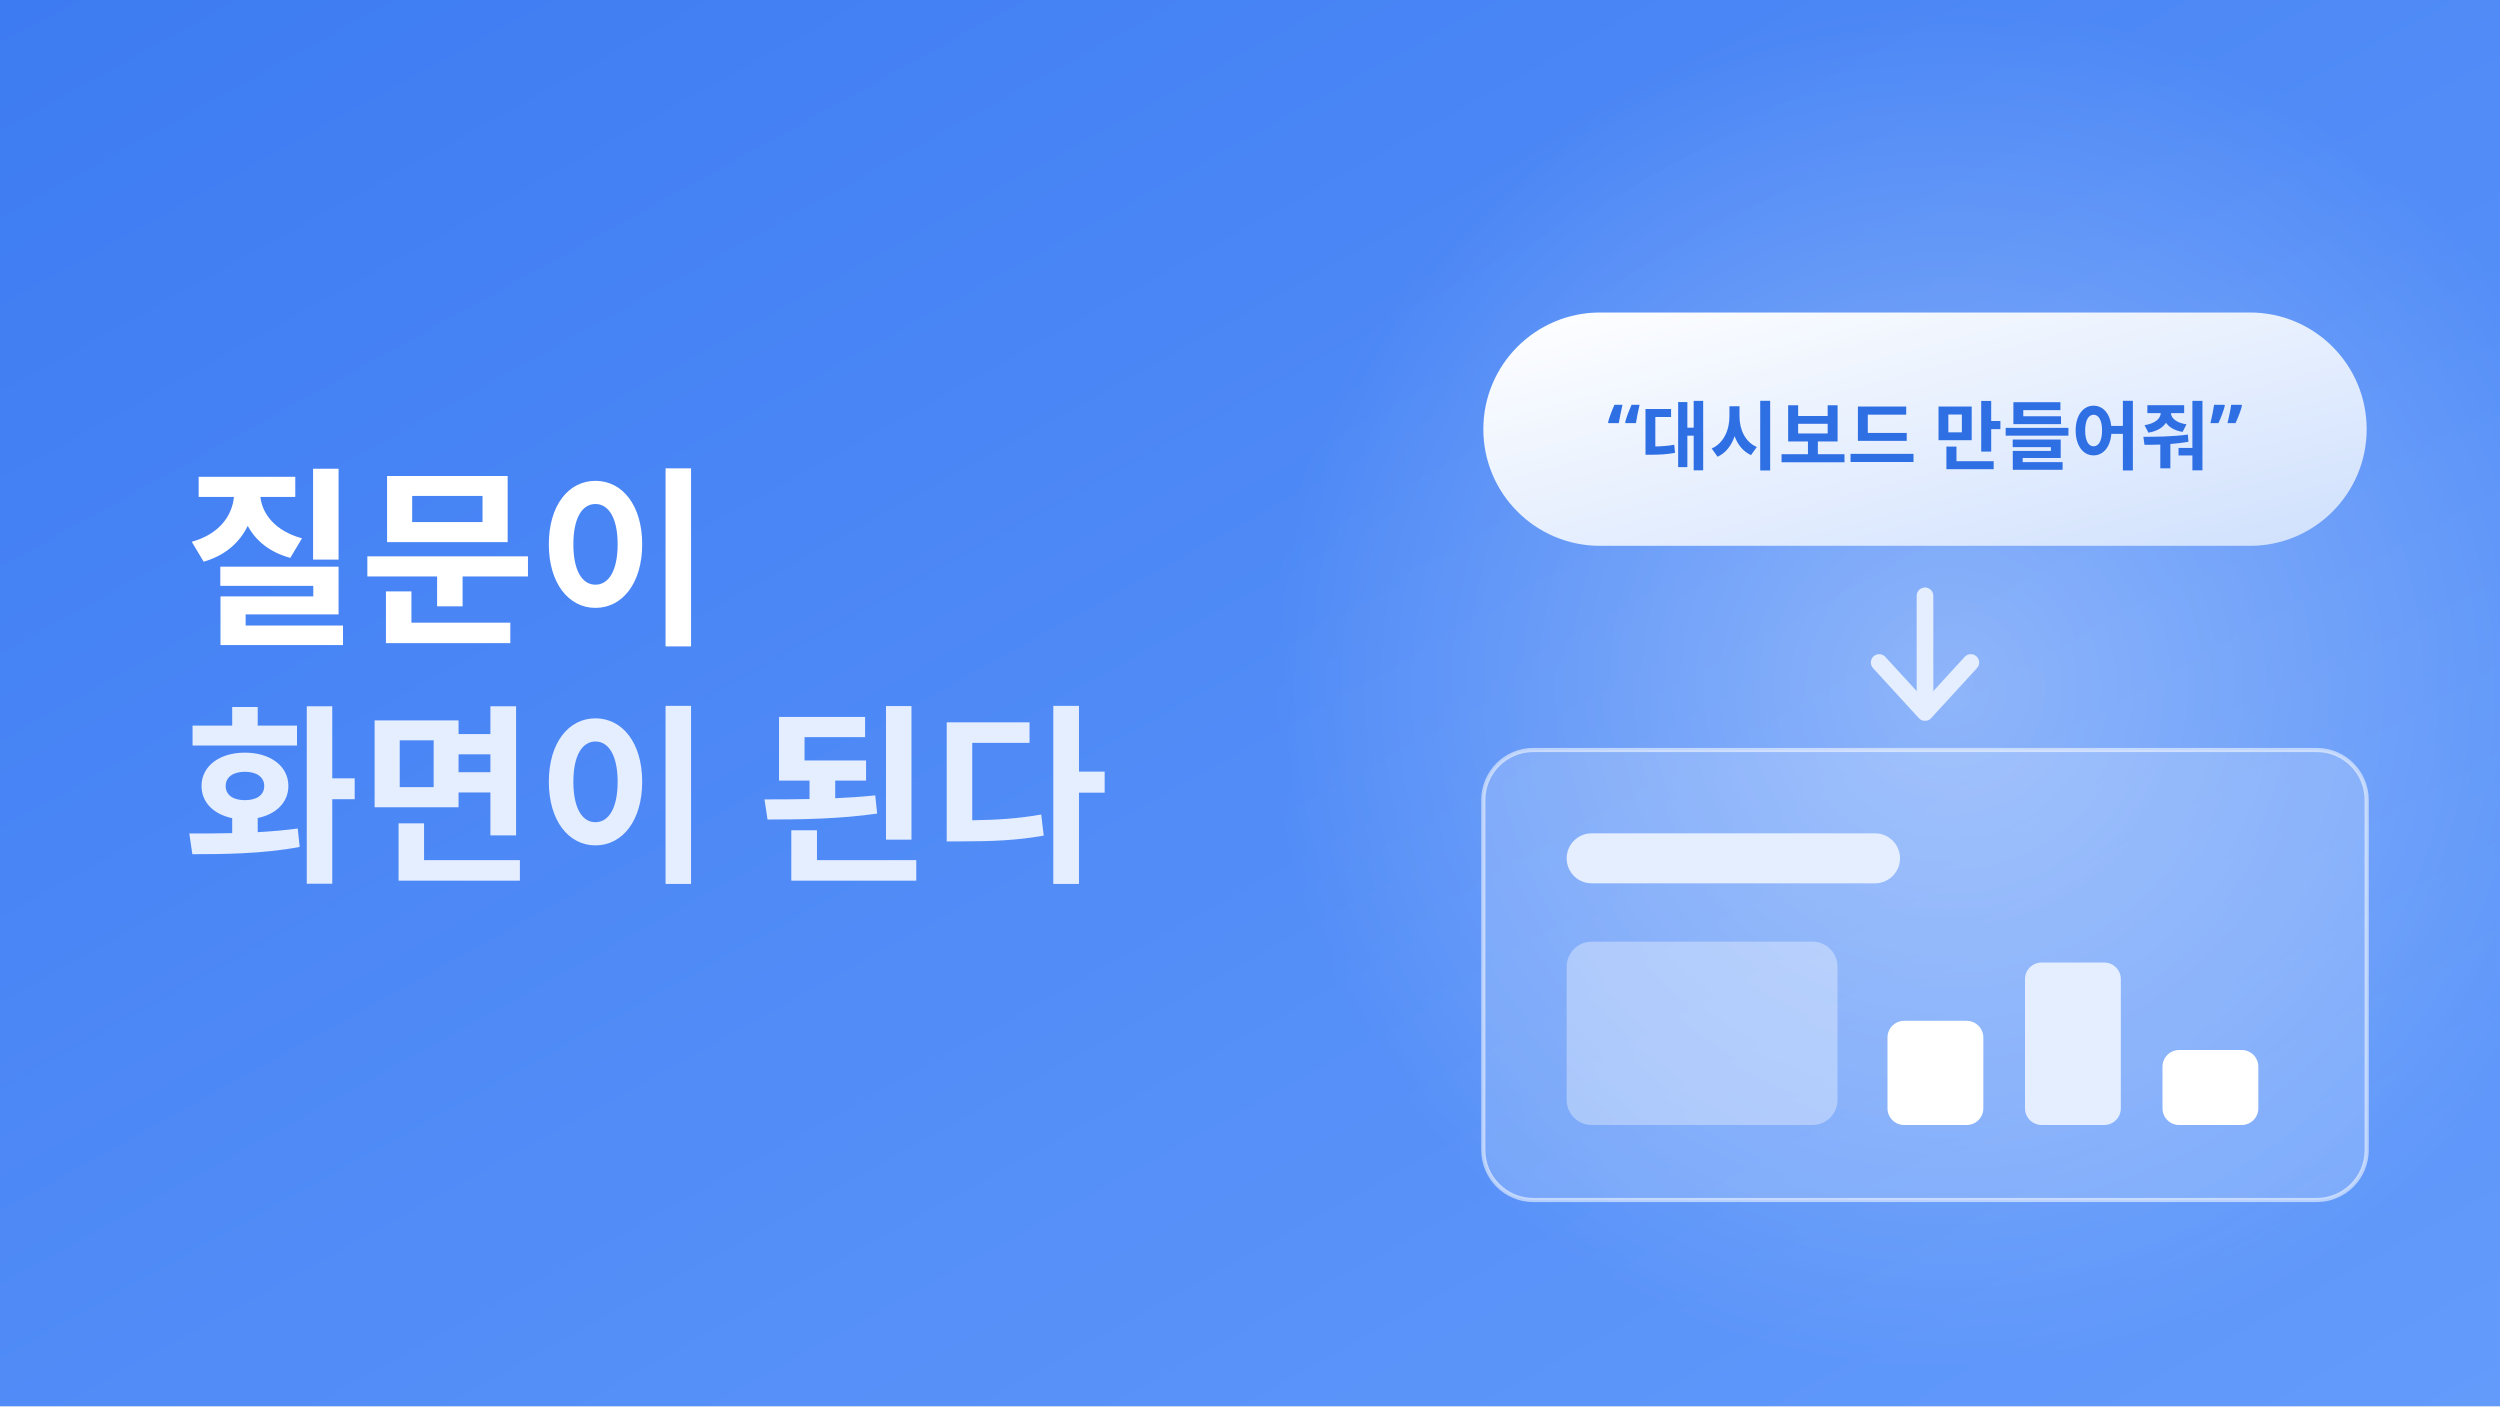
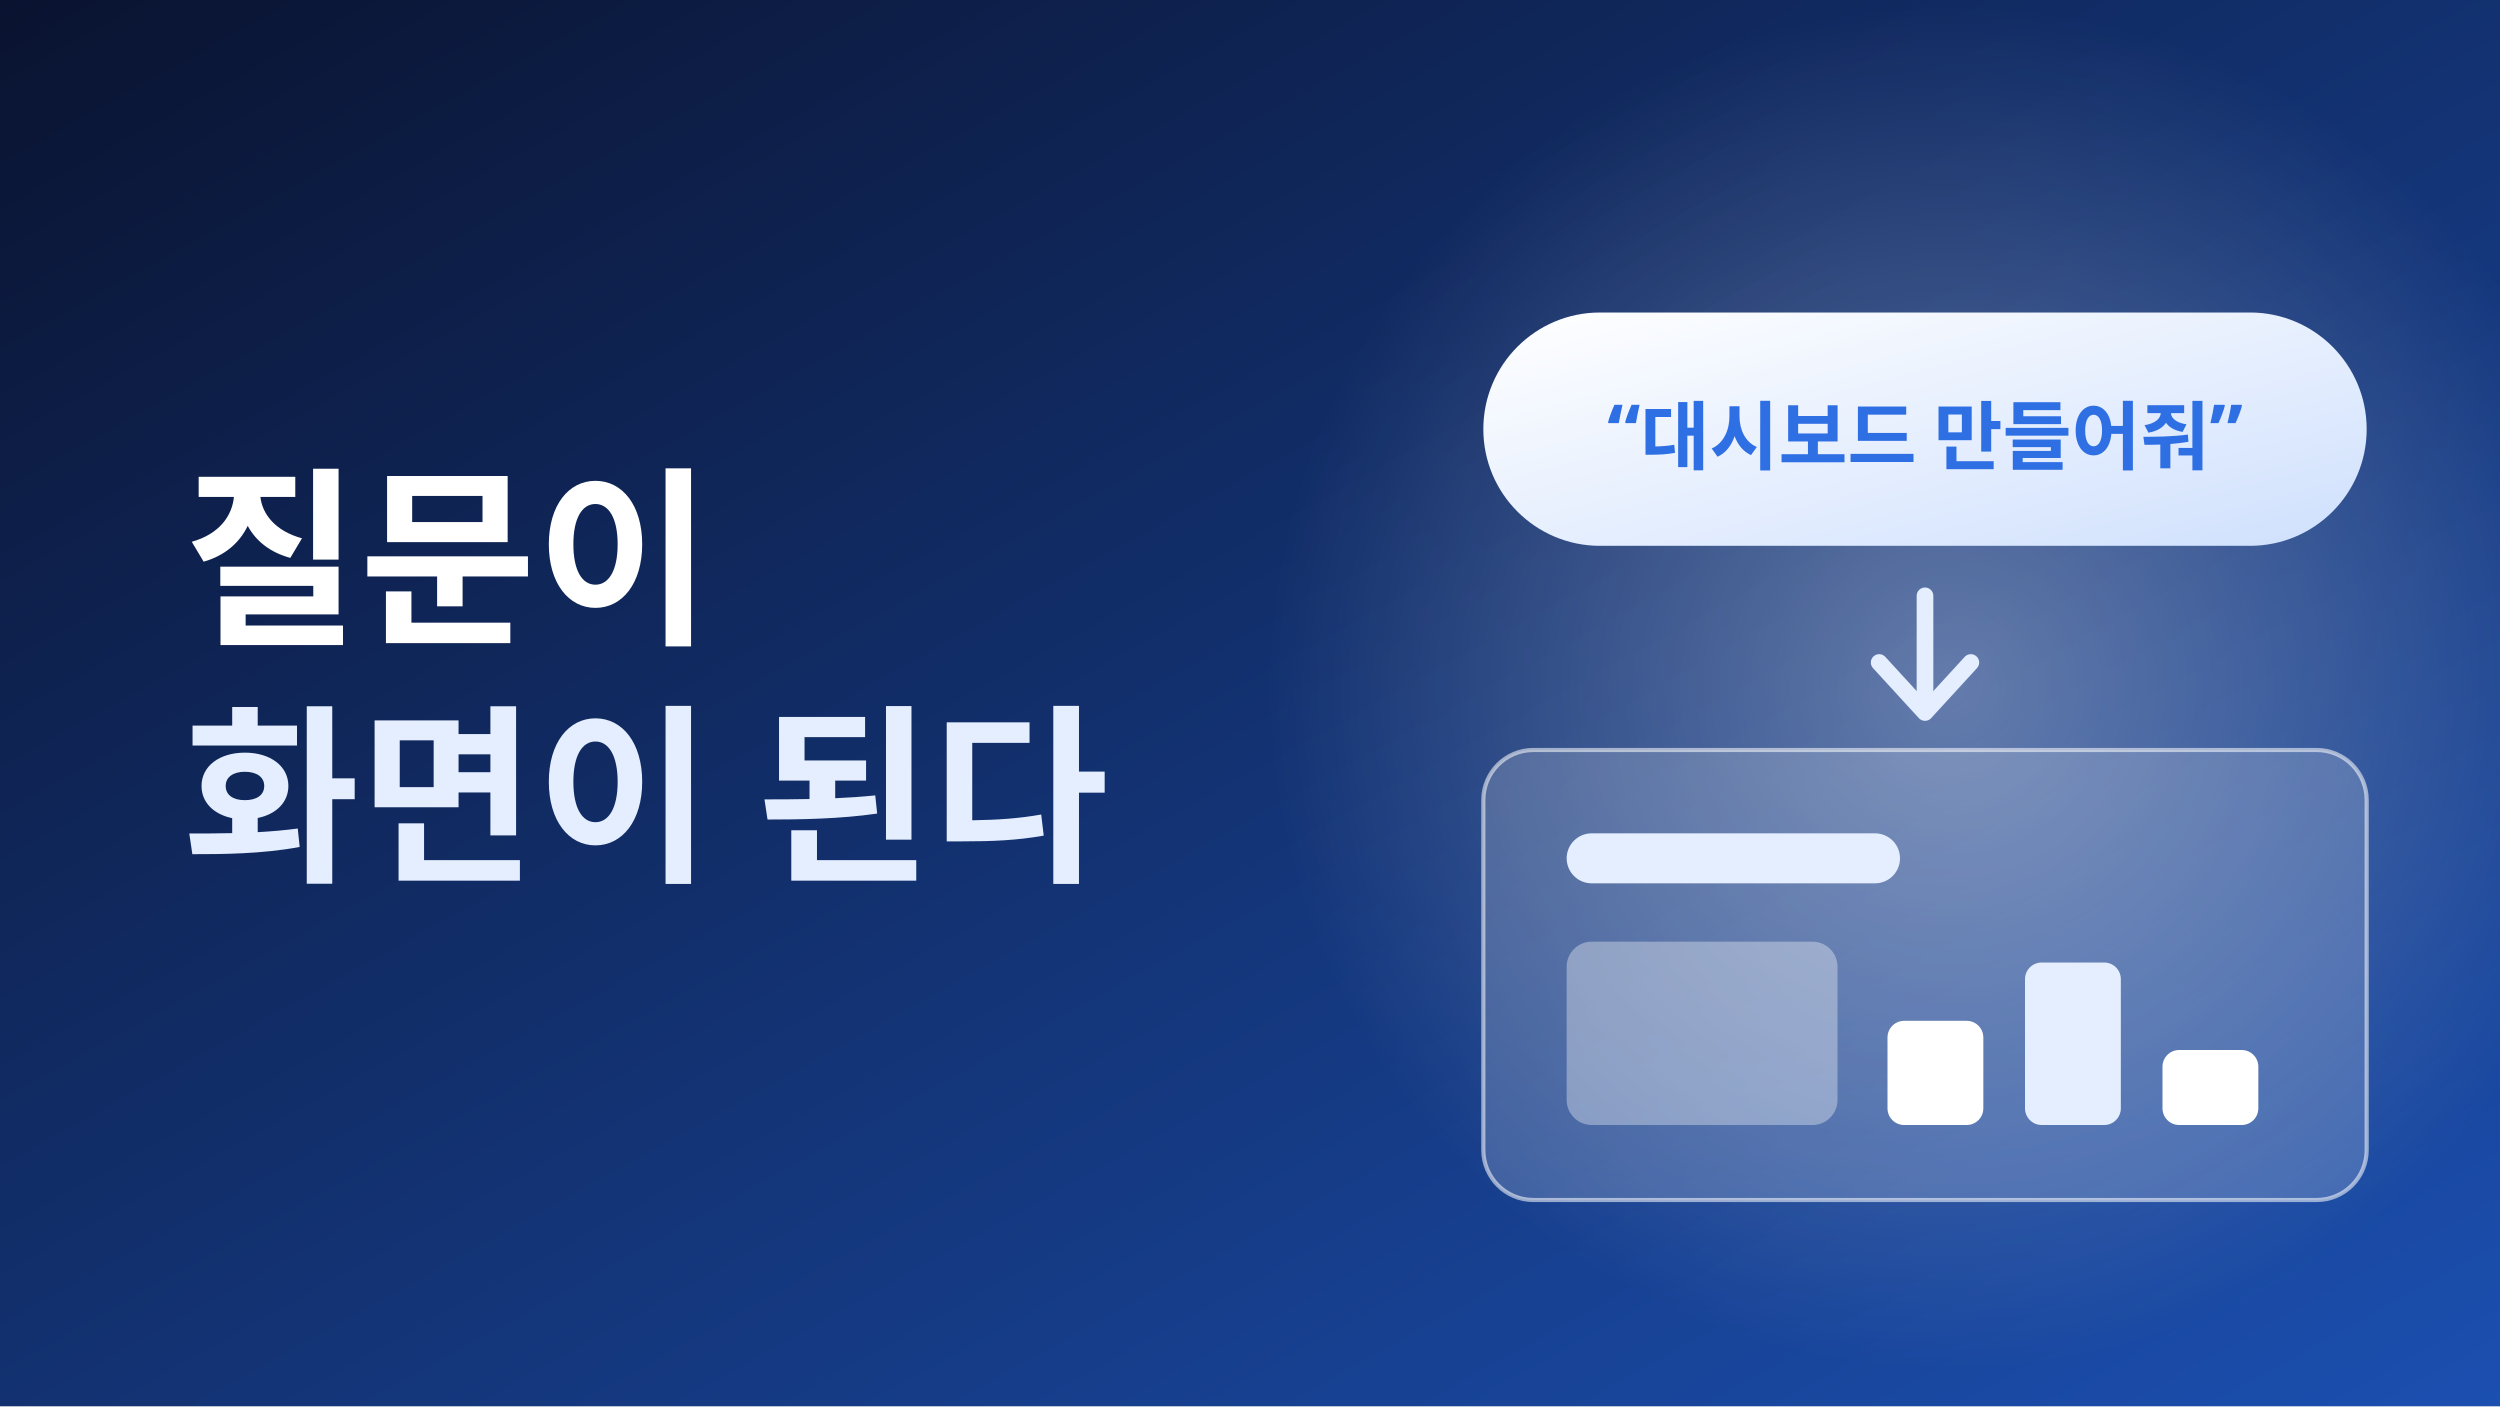
<svg xmlns="http://www.w3.org/2000/svg" viewBox="0 0 1200 675" role="img" aria-label="FloUI — 말한 대로 화면이 만들어지는 생성형 UI">
  <defs>
    <linearGradient id="bg" x1="0" y1="0" x2="1" y2="1">
-       <stop offset="0" stop-color="#3d7bf2" />
-       <stop offset="1" stop-color="#639bfb" />
+       <stop offset="0" stop-color="#0a1330" />
+       <stop offset="1" stop-color="#1b4fb0" />
    </linearGradient>
    <linearGradient id="badge" x1="0" y1="0" x2="1" y2="1">
      <stop offset="0" stop-color="#ffffff" />
      <stop offset="1" stop-color="#cfe0fd" />
    </linearGradient>
    <radialGradient id="glow" cx="50%" cy="50%" r="50%">
      <stop offset="0" stop-color="#ffffff" stop-opacity="0.34" />
      <stop offset="1" stop-color="#ffffff" stop-opacity="0" />
    </radialGradient>
  </defs>
  <rect width="1200" height="675" fill="url(#bg)" />
  <circle cx="936" cy="330" r="330" fill="url(#glow)" />
  <text x="88" y="302" font-family="Pretendard,'Pretendard Variable','Malgun Gothic','Apple SD Gothic Neo','Noto Sans KR',sans-serif" font-size="92" font-weight="800" fill="#ffffff">질문이</text>
  <text x="88" y="416" font-family="Pretendard,'Pretendard Variable','Malgun Gothic','Apple SD Gothic Neo','Noto Sans KR',sans-serif" font-size="92" font-weight="800" fill="#e4eeff">화면이 된다</text>
  <rect x="712" y="150" width="424" height="112" rx="56" fill="url(#badge)" />
  <text x="924" y="220" text-anchor="middle" font-family="Pretendard,'Pretendard Variable','Malgun Gothic','Apple SD Gothic Neo','Noto Sans KR',sans-serif" font-size="36" font-weight="700" fill="#2f6fe4">“대시보드 만들어줘”</text>
  <path d="M924 286 L924 336" stroke="#e4eeff" stroke-width="8" stroke-linecap="round" />
  <path d="M902 318 L924 342 L946 318" fill="none" stroke="#e4eeff" stroke-width="8" stroke-linecap="round" stroke-linejoin="round" />
  <rect x="712" y="360" width="424" height="216" rx="24" fill="#ffffff2e" stroke="#ffffff8c" stroke-width="2" />
  <rect x="752" y="400" width="160" height="24" rx="12" fill="#e4eeff" />
  <rect x="752" y="452" width="130" height="88" rx="12" fill="#ffffff59" />
  <rect x="906" y="490" width="46" height="50" rx="8" fill="#ffffff" />
  <rect x="972" y="462" width="46" height="78" rx="8" fill="#e4eeff" />
  <rect x="1038" y="504" width="46" height="36" rx="8" fill="#ffffff" />
</svg>
